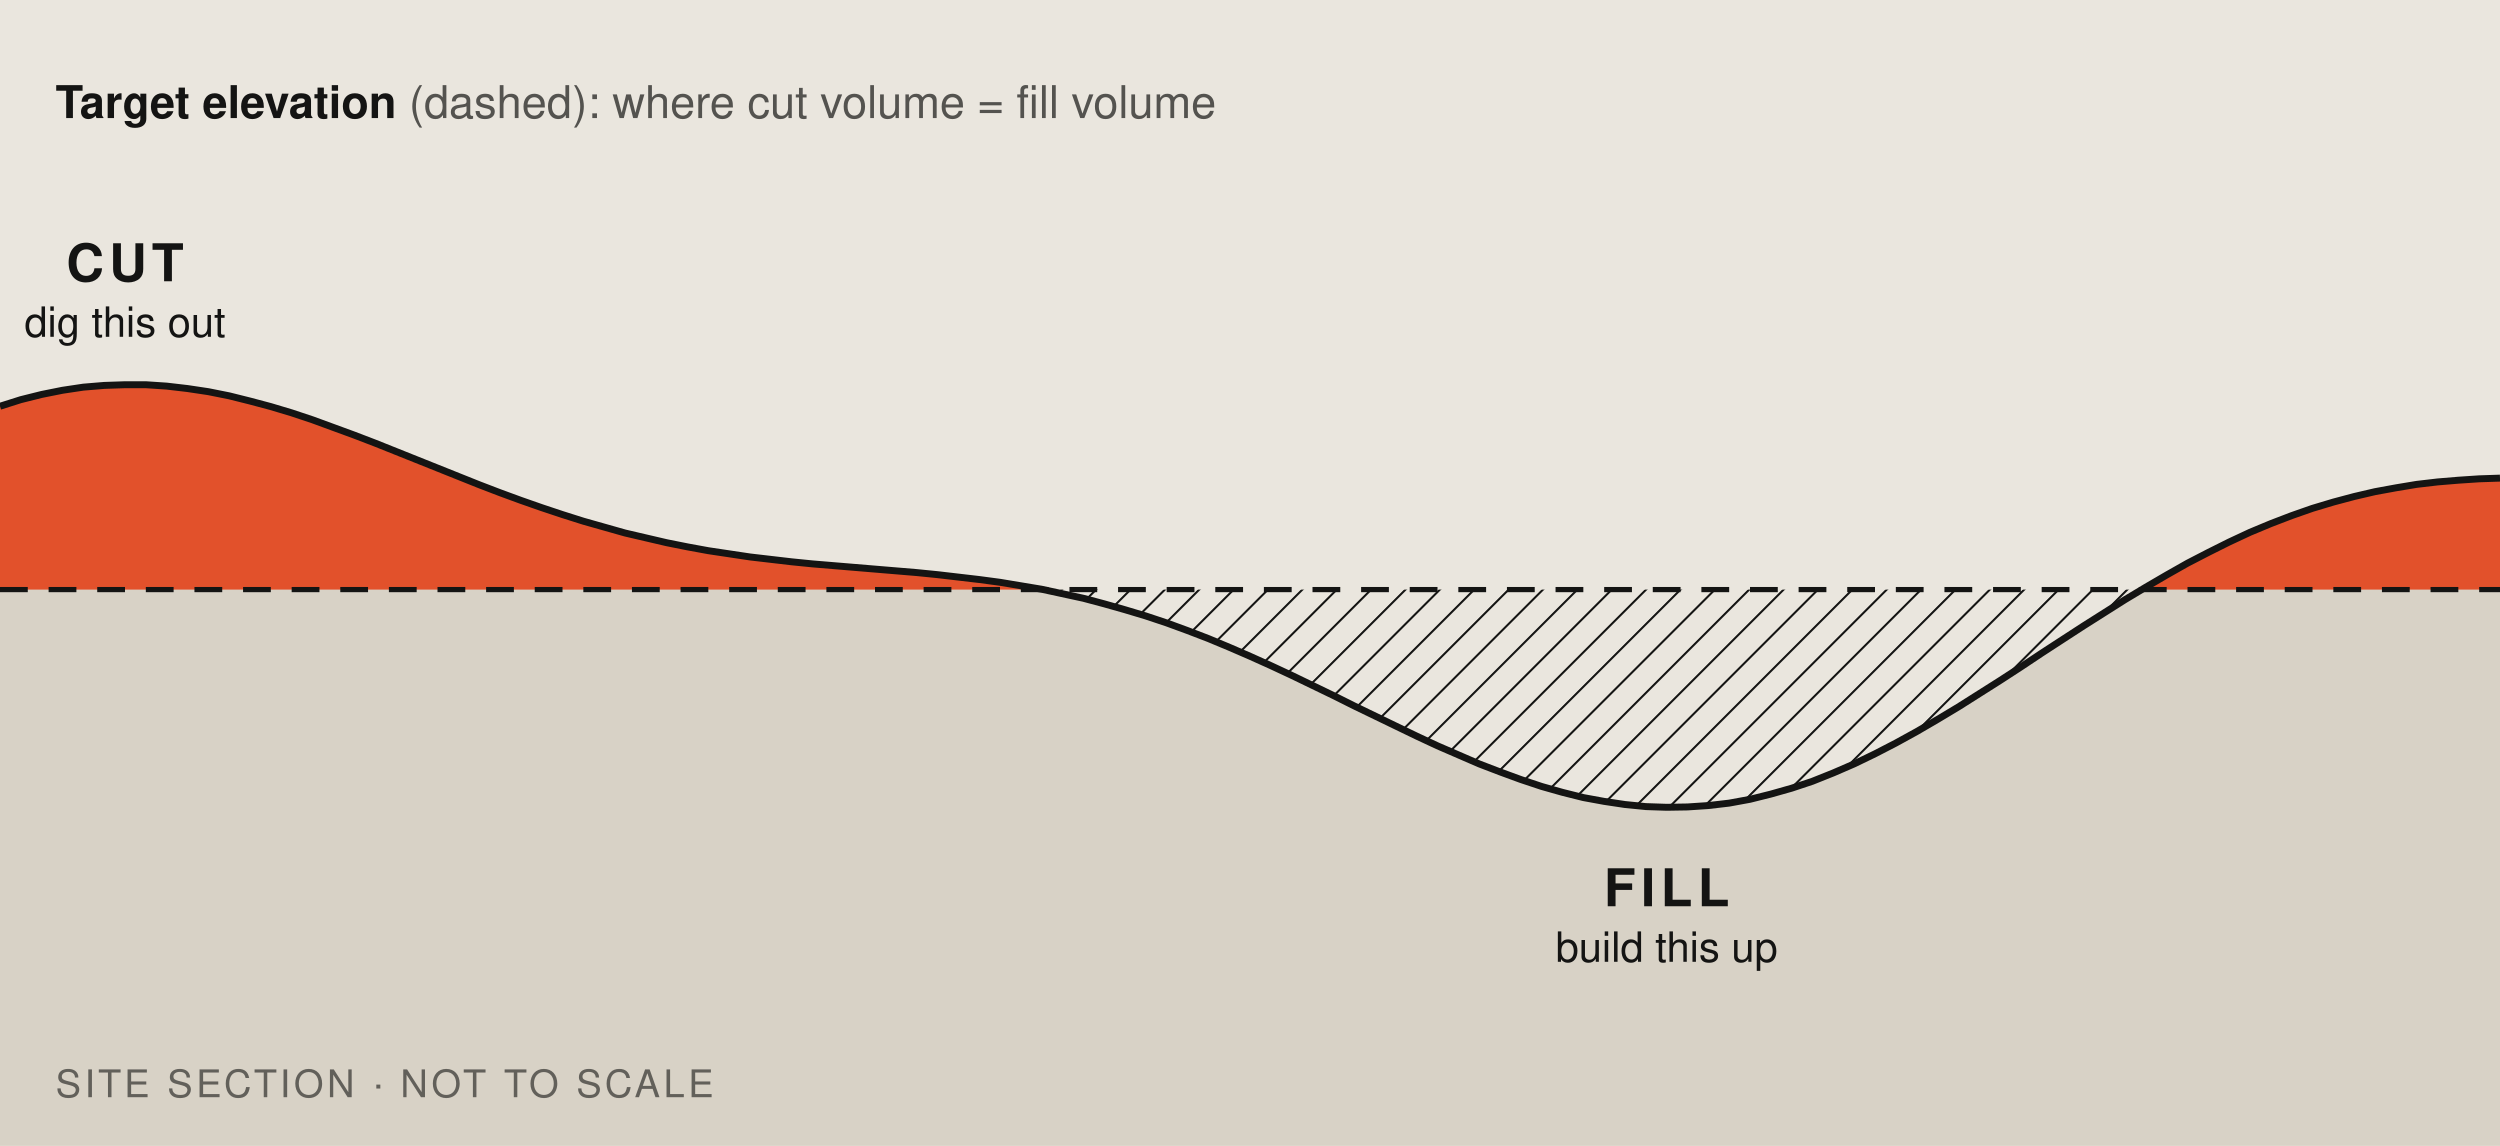
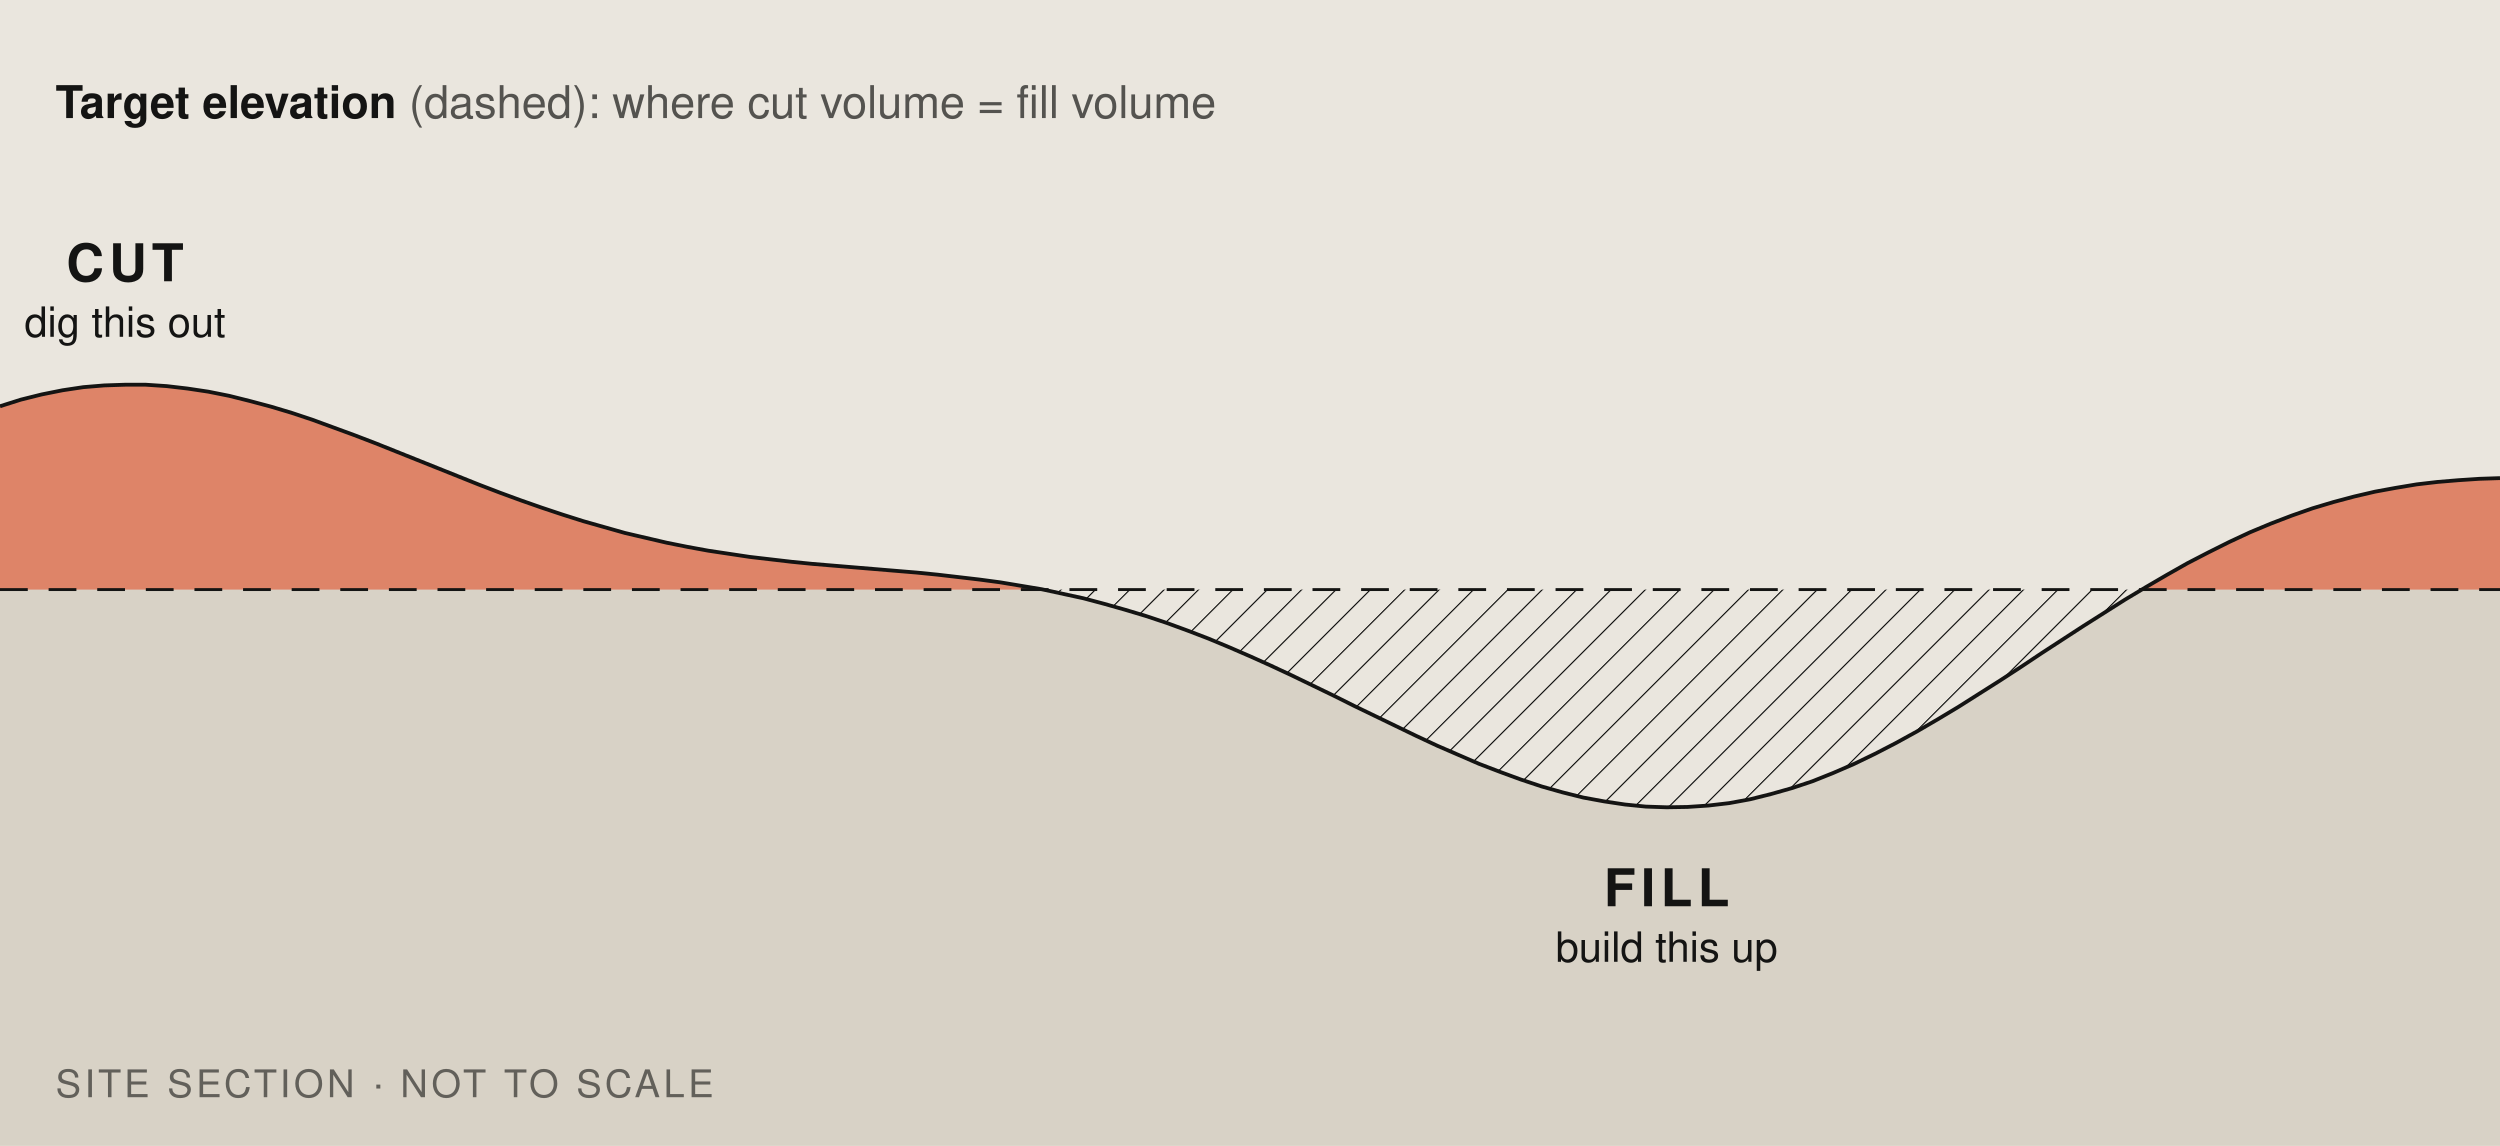
- <svg xmlns="http://www.w3.org/2000/svg" viewBox="0 0 720 330" role="img" aria-label="Section diagram: soil above the target level is cut, the gap below it is filled, and the tool finds the level where they balance">
+ <svg xmlns="http://www.w3.org/2000/svg" data-thinned="1" viewBox="0 0 720 330" role="img" aria-label="Section diagram: soil above the target level is cut, the gap below it is filled, and the tool finds the level where they balance">
  <defs>
    <pattern id="hatch" width="7" height="7" patternUnits="userSpaceOnUse" patternTransform="rotate(45)">
-       <line x1="0" y1="0" x2="0" y2="7" stroke="#141413" stroke-width="1.2" />
+       <line x1="0" y1="0" x2="0" y2="7" stroke="#141413" stroke-width="0.66" />
    </pattern>
    <clipPath id="above">
      <rect x="0" y="0" width="720" height="169.8" />
    </clipPath>
    <clipPath id="below">
      <rect x="0" y="169.8" width="720" height="330" />
    </clipPath>
  </defs>
  <rect width="720" height="330" fill="#EAE6DE" />
  <path d="M0 117.0 L6 115.1 L12 113.6 L18 112.4 L24 111.5 L30 111.0 L36 110.8 L42 110.8 L48 111.2 L54 111.9 L60 112.8 L66 114.0 L72 115.5 L78 117.1 L84 118.9 L90 120.9 L96 123.1 L102 125.3 L108 127.6 L114 130.0 L120 132.4 L126 134.8 L132 137.2 L138 139.6 L144 141.9 L150 144.1 L156 146.2 L162 148.2 L168 150.1 L174 151.8 L180 153.5 L186 154.9 L192 156.3 L198 157.5 L204 158.6 L210 159.5 L216 160.4 L222 161.1 L228 161.8 L234 162.4 L240 162.9 L246 163.4 L252 163.9 L258 164.4 L264 164.9 L270 165.5 L276 166.2 L282 166.9 L288 167.7 L294 168.7 L300 169.7 L306 171.0 L312 172.3 L318 173.9 L324 175.6 L330 177.4 L336 179.4 L342 181.6 L348 183.9 L354 186.4 L360 189.0 L366 191.7 L372 194.5 L378 197.4 L384 200.3 L390 203.3 L396 206.2 L402 209.1 L408 212.0 L414 214.8 L420 217.4 L426 220.0 L432 222.3 L438 224.5 L444 226.5 L450 228.2 L456 229.7 L462 230.8 L468 231.7 L474 232.3 L480 232.5 L486 232.4 L492 232.0 L498 231.3 L504 230.2 L510 228.7 L516 227.0 L522 225.0 L528 222.6 L534 220.0 L540 217.1 L546 214.0 L552 210.7 L558 207.2 L564 203.6 L570 199.8 L576 196.0 L582 192.1 L588 188.1 L594 184.2 L600 180.3 L606 176.5 L612 172.7 L618 169.1 L624 165.6 L630 162.2 L636 159.1 L642 156.1 L648 153.3 L654 150.8 L660 148.5 L666 146.4 L672 144.6 L678 143.0 L684 141.6 L690 140.5 L696 139.5 L702 138.8 L708 138.3 L714 137.9 L720 137.7 L720 330 L0 330 Z" fill="#D8D2C6" />
-   <path d="M0 117.0 L6 115.1 L12 113.6 L18 112.4 L24 111.5 L30 111.0 L36 110.8 L42 110.8 L48 111.2 L54 111.9 L60 112.8 L66 114.0 L72 115.5 L78 117.1 L84 118.9 L90 120.9 L96 123.1 L102 125.3 L108 127.6 L114 130.0 L120 132.4 L126 134.8 L132 137.2 L138 139.6 L144 141.9 L150 144.1 L156 146.2 L162 148.2 L168 150.1 L174 151.8 L180 153.5 L186 154.9 L192 156.3 L198 157.5 L204 158.6 L210 159.5 L216 160.4 L222 161.1 L228 161.8 L234 162.4 L240 162.9 L246 163.4 L252 163.9 L258 164.4 L264 164.9 L270 165.5 L276 166.2 L282 166.9 L288 167.7 L294 168.7 L300 169.7 L306 171.0 L312 172.3 L318 173.9 L324 175.6 L330 177.4 L336 179.4 L342 181.6 L348 183.9 L354 186.4 L360 189.0 L366 191.7 L372 194.5 L378 197.4 L384 200.3 L390 203.3 L396 206.2 L402 209.1 L408 212.0 L414 214.8 L420 217.4 L426 220.0 L432 222.3 L438 224.5 L444 226.5 L450 228.2 L456 229.7 L462 230.8 L468 231.7 L474 232.3 L480 232.5 L486 232.4 L492 232.0 L498 231.3 L504 230.2 L510 228.7 L516 227.0 L522 225.0 L528 222.6 L534 220.0 L540 217.1 L546 214.0 L552 210.7 L558 207.2 L564 203.6 L570 199.8 L576 196.0 L582 192.1 L588 188.1 L594 184.2 L600 180.3 L606 176.5 L612 172.7 L618 169.1 L624 165.6 L630 162.2 L636 159.1 L642 156.1 L648 153.3 L654 150.8 L660 148.5 L666 146.4 L672 144.6 L678 143.0 L684 141.6 L690 140.5 L696 139.5 L702 138.8 L708 138.3 L714 137.9 L720 137.7 L720 169.8 L0 169.8 Z" fill="#E2512B" clip-path="url(#above)" />
+   <path d="M0 117.0 L6 115.1 L12 113.6 L18 112.4 L24 111.5 L30 111.0 L36 110.8 L42 110.8 L48 111.2 L54 111.9 L60 112.8 L66 114.0 L72 115.5 L78 117.1 L84 118.9 L90 120.9 L96 123.1 L102 125.3 L108 127.6 L114 130.0 L120 132.4 L126 134.8 L132 137.2 L138 139.6 L144 141.9 L150 144.1 L156 146.2 L162 148.2 L168 150.1 L174 151.8 L180 153.5 L186 154.9 L192 156.3 L198 157.5 L204 158.6 L210 159.5 L216 160.4 L222 161.1 L228 161.8 L234 162.4 L240 162.9 L246 163.4 L252 163.9 L258 164.4 L264 164.9 L270 165.5 L276 166.2 L282 166.9 L288 167.7 L294 168.7 L300 169.7 L306 171.0 L312 172.3 L318 173.9 L324 175.6 L330 177.4 L336 179.4 L342 181.6 L348 183.9 L354 186.4 L360 189.0 L366 191.7 L372 194.5 L378 197.4 L384 200.3 L390 203.3 L396 206.2 L402 209.1 L408 212.0 L414 214.8 L420 217.4 L426 220.0 L432 222.3 L438 224.5 L444 226.5 L450 228.2 L456 229.7 L462 230.8 L468 231.7 L474 232.3 L480 232.5 L486 232.4 L492 232.0 L498 231.3 L504 230.2 L510 228.7 L516 227.0 L522 225.0 L528 222.6 L534 220.0 L540 217.1 L546 214.0 L552 210.7 L558 207.2 L564 203.6 L570 199.8 L576 196.0 L582 192.1 L588 188.1 L594 184.2 L600 180.3 L606 176.5 L612 172.7 L618 169.1 L624 165.6 L630 162.2 L636 159.1 L642 156.1 L648 153.3 L654 150.8 L660 148.5 L666 146.4 L672 144.6 L678 143.0 L684 141.6 L690 140.5 L696 139.5 L702 138.8 L708 138.3 L714 137.9 L720 137.7 L720 169.8 L0 169.8 Z" fill="#E2512B" fill-opacity=".6" clip-path="url(#above)" />
  <path d="M0 117.0 L6 115.1 L12 113.6 L18 112.4 L24 111.5 L30 111.0 L36 110.8 L42 110.8 L48 111.2 L54 111.9 L60 112.8 L66 114.0 L72 115.5 L78 117.1 L84 118.9 L90 120.9 L96 123.1 L102 125.3 L108 127.6 L114 130.0 L120 132.4 L126 134.8 L132 137.2 L138 139.6 L144 141.9 L150 144.1 L156 146.2 L162 148.2 L168 150.1 L174 151.8 L180 153.5 L186 154.9 L192 156.3 L198 157.5 L204 158.6 L210 159.5 L216 160.4 L222 161.1 L228 161.8 L234 162.4 L240 162.9 L246 163.4 L252 163.9 L258 164.4 L264 164.9 L270 165.5 L276 166.2 L282 166.9 L288 167.7 L294 168.7 L300 169.7 L306 171.0 L312 172.3 L318 173.9 L324 175.6 L330 177.4 L336 179.4 L342 181.6 L348 183.9 L354 186.4 L360 189.0 L366 191.7 L372 194.5 L378 197.4 L384 200.3 L390 203.3 L396 206.2 L402 209.1 L408 212.0 L414 214.8 L420 217.4 L426 220.0 L432 222.3 L438 224.5 L444 226.5 L450 228.2 L456 229.7 L462 230.8 L468 231.7 L474 232.3 L480 232.5 L486 232.4 L492 232.0 L498 231.3 L504 230.2 L510 228.7 L516 227.0 L522 225.0 L528 222.6 L534 220.0 L540 217.1 L546 214.0 L552 210.7 L558 207.2 L564 203.6 L570 199.8 L576 196.0 L582 192.1 L588 188.1 L594 184.2 L600 180.3 L606 176.5 L612 172.7 L618 169.1 L624 165.6 L630 162.2 L636 159.1 L642 156.1 L648 153.3 L654 150.8 L660 148.5 L666 146.4 L672 144.6 L678 143.0 L684 141.6 L690 140.5 L696 139.5 L702 138.8 L708 138.3 L714 137.9 L720 137.7 L720 169.8 L0 169.8 Z" fill="url(#hatch)" clip-path="url(#below)" />
-   <path d="M0 117.0 L6 115.1 L12 113.6 L18 112.4 L24 111.5 L30 111.0 L36 110.8 L42 110.8 L48 111.2 L54 111.9 L60 112.8 L66 114.0 L72 115.5 L78 117.1 L84 118.9 L90 120.9 L96 123.1 L102 125.3 L108 127.6 L114 130.0 L120 132.4 L126 134.8 L132 137.2 L138 139.6 L144 141.9 L150 144.1 L156 146.2 L162 148.2 L168 150.1 L174 151.8 L180 153.5 L186 154.9 L192 156.3 L198 157.5 L204 158.6 L210 159.5 L216 160.4 L222 161.1 L228 161.8 L234 162.4 L240 162.9 L246 163.4 L252 163.9 L258 164.4 L264 164.9 L270 165.5 L276 166.2 L282 166.9 L288 167.7 L294 168.7 L300 169.7 L306 171.0 L312 172.3 L318 173.9 L324 175.6 L330 177.4 L336 179.4 L342 181.6 L348 183.9 L354 186.4 L360 189.0 L366 191.7 L372 194.5 L378 197.4 L384 200.3 L390 203.3 L396 206.2 L402 209.1 L408 212.0 L414 214.8 L420 217.4 L426 220.0 L432 222.3 L438 224.5 L444 226.5 L450 228.2 L456 229.7 L462 230.8 L468 231.7 L474 232.3 L480 232.5 L486 232.4 L492 232.0 L498 231.3 L504 230.2 L510 228.7 L516 227.0 L522 225.0 L528 222.6 L534 220.0 L540 217.1 L546 214.0 L552 210.7 L558 207.2 L564 203.6 L570 199.8 L576 196.0 L582 192.1 L588 188.1 L594 184.2 L600 180.3 L606 176.5 L612 172.7 L618 169.1 L624 165.6 L630 162.2 L636 159.1 L642 156.1 L648 153.3 L654 150.8 L660 148.5 L666 146.4 L672 144.6 L678 143.0 L684 141.6 L690 140.5 L696 139.5 L702 138.8 L708 138.3 L714 137.9 L720 137.7" fill="none" stroke="#141413" stroke-width="2" />
-   <line x1="0" y1="169.8" x2="720" y2="169.8" stroke="#141413" stroke-width="1.5" stroke-dasharray="8 6" />
+   <path d="M0 117.0 L6 115.1 L12 113.6 L18 112.4 L24 111.5 L30 111.0 L36 110.8 L42 110.8 L48 111.2 L54 111.9 L60 112.8 L66 114.0 L72 115.5 L78 117.1 L84 118.9 L90 120.9 L96 123.1 L102 125.3 L108 127.6 L114 130.0 L120 132.4 L126 134.8 L132 137.2 L138 139.6 L144 141.9 L150 144.1 L156 146.2 L162 148.2 L168 150.1 L174 151.8 L180 153.5 L186 154.9 L192 156.3 L198 157.5 L204 158.6 L210 159.5 L216 160.4 L222 161.1 L228 161.8 L234 162.4 L240 162.9 L246 163.4 L252 163.9 L258 164.4 L264 164.9 L270 165.5 L276 166.2 L282 166.9 L288 167.7 L294 168.7 L300 169.7 L306 171.0 L312 172.3 L318 173.9 L324 175.6 L330 177.4 L336 179.4 L342 181.6 L348 183.9 L354 186.4 L360 189.0 L366 191.7 L372 194.5 L378 197.4 L384 200.3 L390 203.3 L396 206.2 L402 209.1 L408 212.0 L414 214.8 L420 217.4 L426 220.0 L432 222.3 L438 224.5 L444 226.5 L450 228.2 L456 229.7 L462 230.8 L468 231.7 L474 232.3 L480 232.5 L486 232.4 L492 232.0 L498 231.3 L504 230.2 L510 228.7 L516 227.0 L522 225.0 L528 222.6 L534 220.0 L540 217.1 L546 214.0 L552 210.7 L558 207.2 L564 203.6 L570 199.8 L576 196.0 L582 192.1 L588 188.1 L594 184.2 L600 180.3 L606 176.5 L612 172.7 L618 169.1 L624 165.6 L630 162.2 L636 159.1 L642 156.1 L648 153.3 L654 150.8 L660 148.5 L666 146.4 L672 144.6 L678 143.0 L684 141.6 L690 140.5 L696 139.5 L702 138.8 L708 138.3 L714 137.9 L720 137.7" fill="none" stroke="#141413" stroke-width="1.1" />
+   <line x1="0" y1="169.8" x2="720" y2="169.8" stroke="#141413" stroke-width="0.83" stroke-dasharray="8 6" />
  <text x="16" y="34" font-family="Archivo, Helvetica, Arial, sans-serif" font-size="13" font-weight="700" fill="#141413">Target elevation <tspan font-weight="400" fill-opacity=".7">(dashed): where cut volume = fill volume</tspan>
  </text>
  <text x="36" y="81" text-anchor="middle" font-family="Archivo, Helvetica, Arial, sans-serif" font-size="15" font-weight="800" letter-spacing="1.5" fill="#141413">CUT</text>
  <text x="36" y="97" text-anchor="middle" font-family="Archivo, Helvetica, Arial, sans-serif" font-size="12" fill="#141413">dig this out</text>
  <text x="480" y="261" text-anchor="middle" font-family="Archivo, Helvetica, Arial, sans-serif" font-size="15" font-weight="800" letter-spacing="1.5" fill="#141413">FILL</text>
  <text x="480" y="277" text-anchor="middle" font-family="Archivo, Helvetica, Arial, sans-serif" font-size="12" fill="#141413">build this up</text>
  <text x="16" y="316" font-family="Archivo, Helvetica, Arial, sans-serif" font-size="11" letter-spacing="1" fill="#141413" fill-opacity=".6">SITE SECTION · NOT TO SCALE</text>
</svg>
